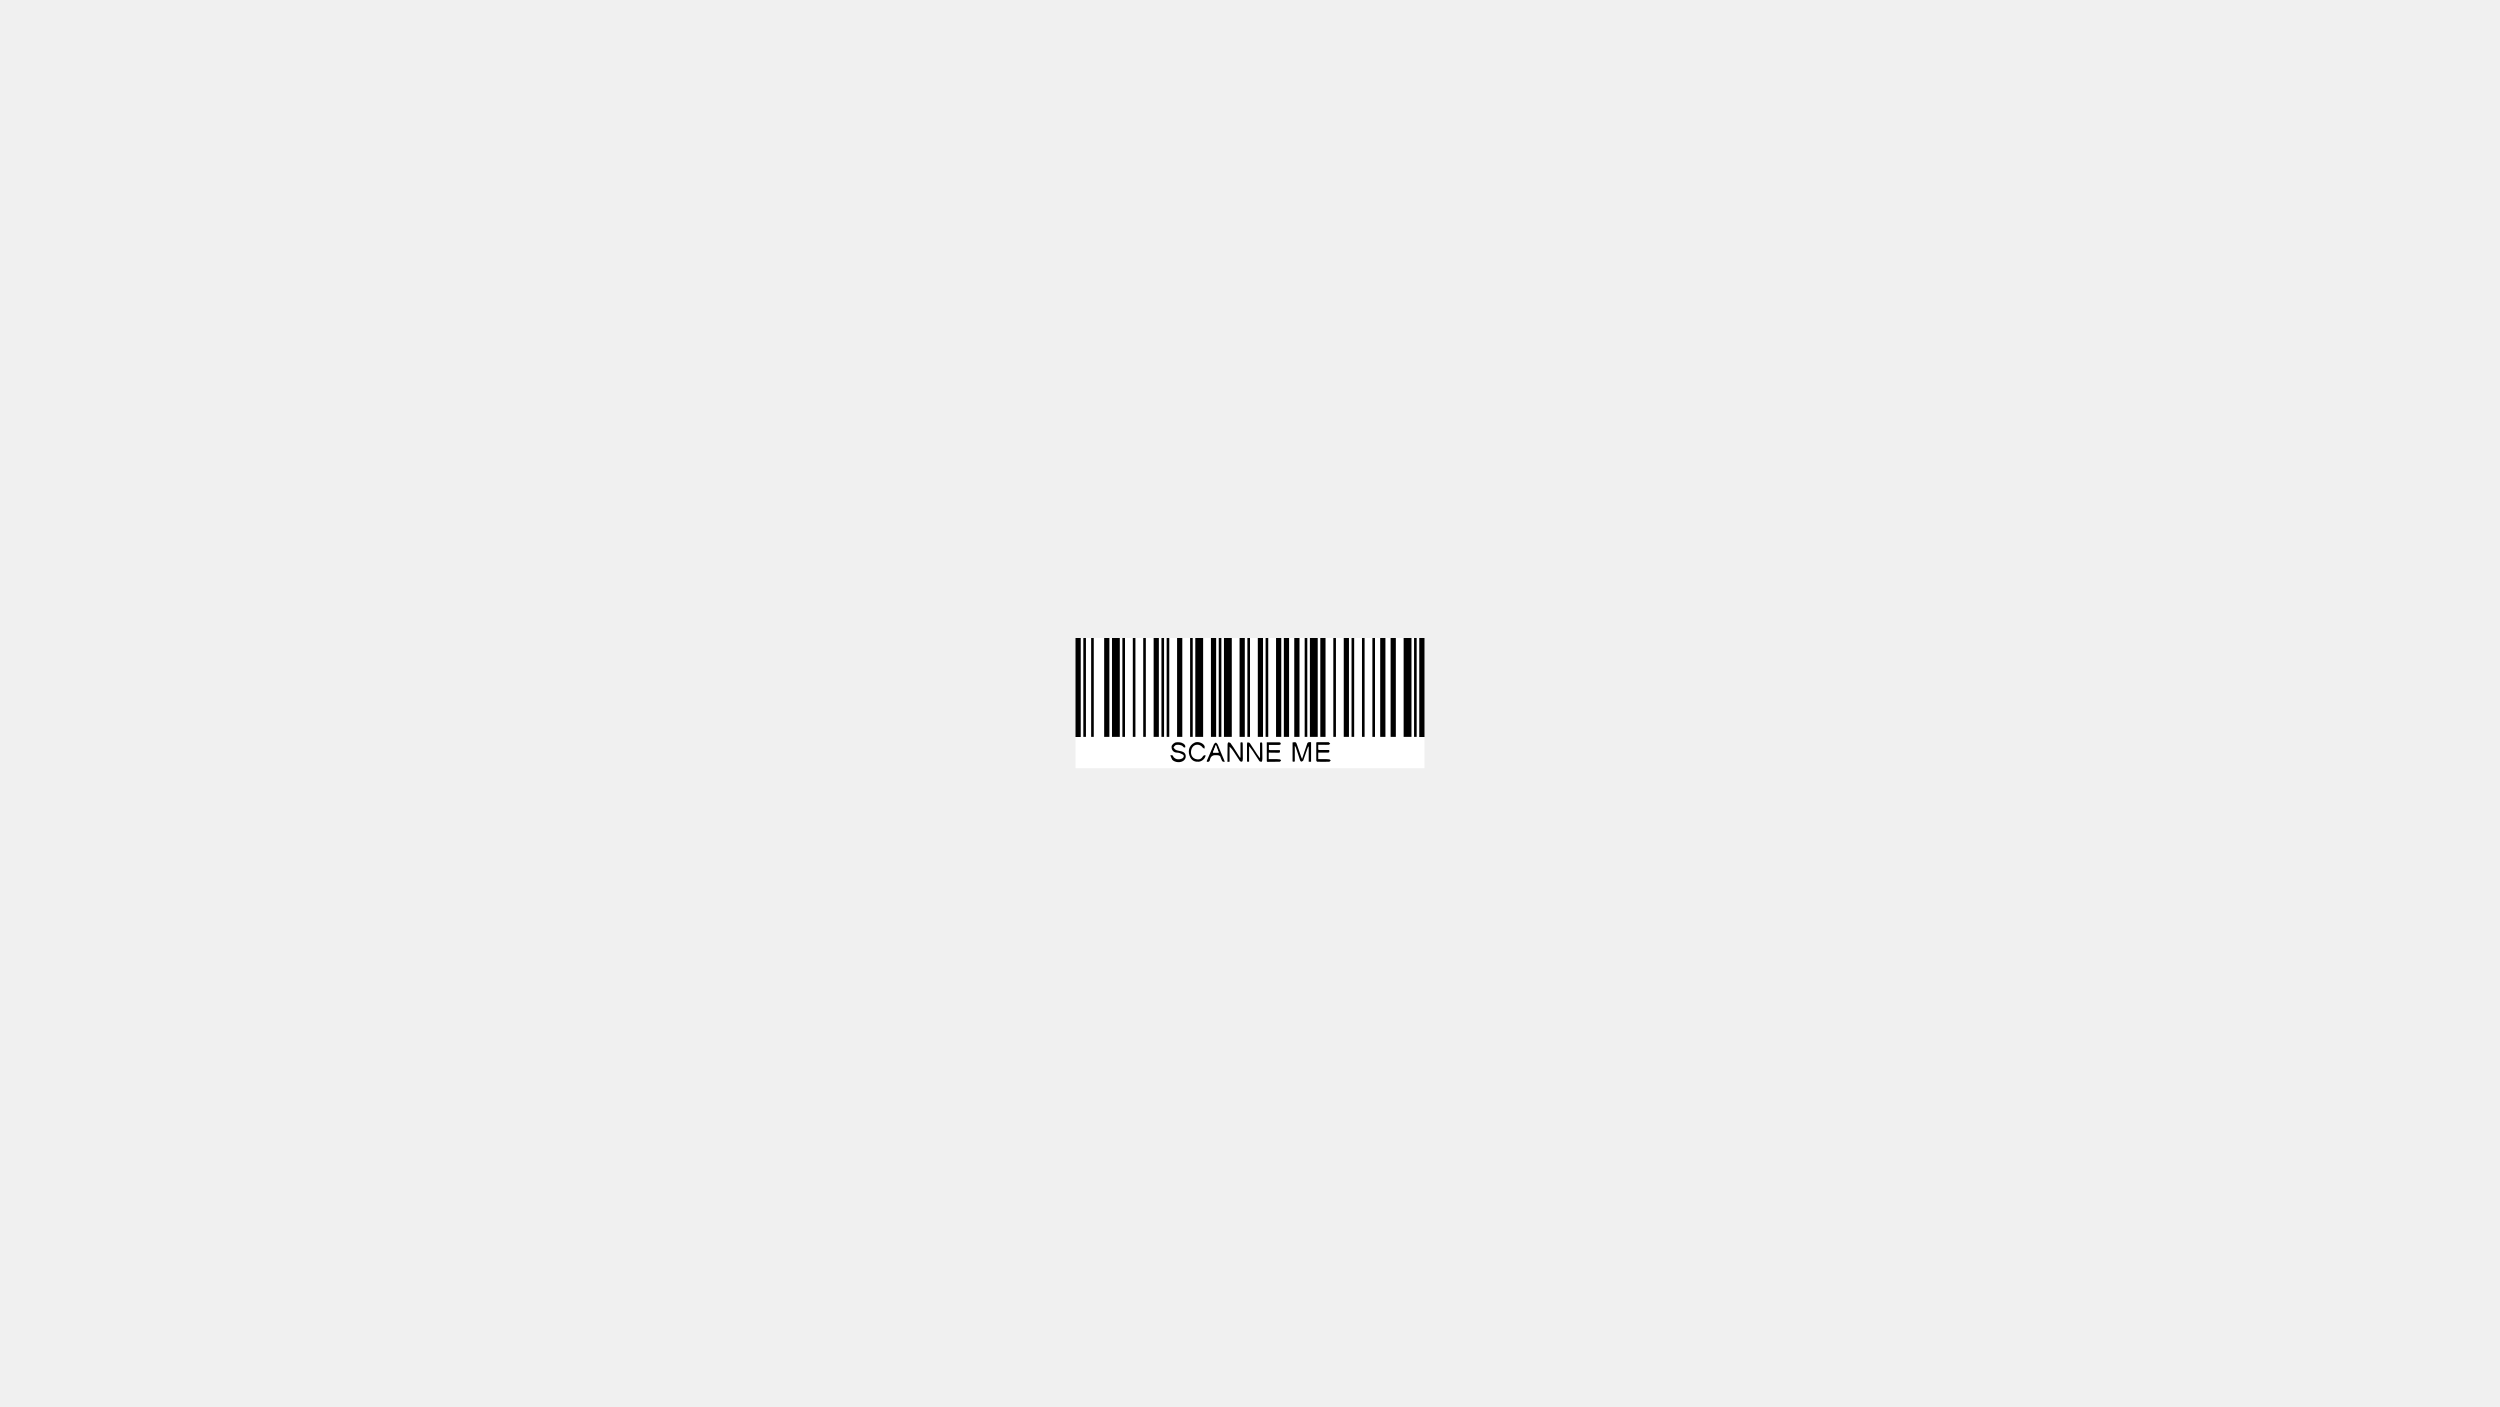
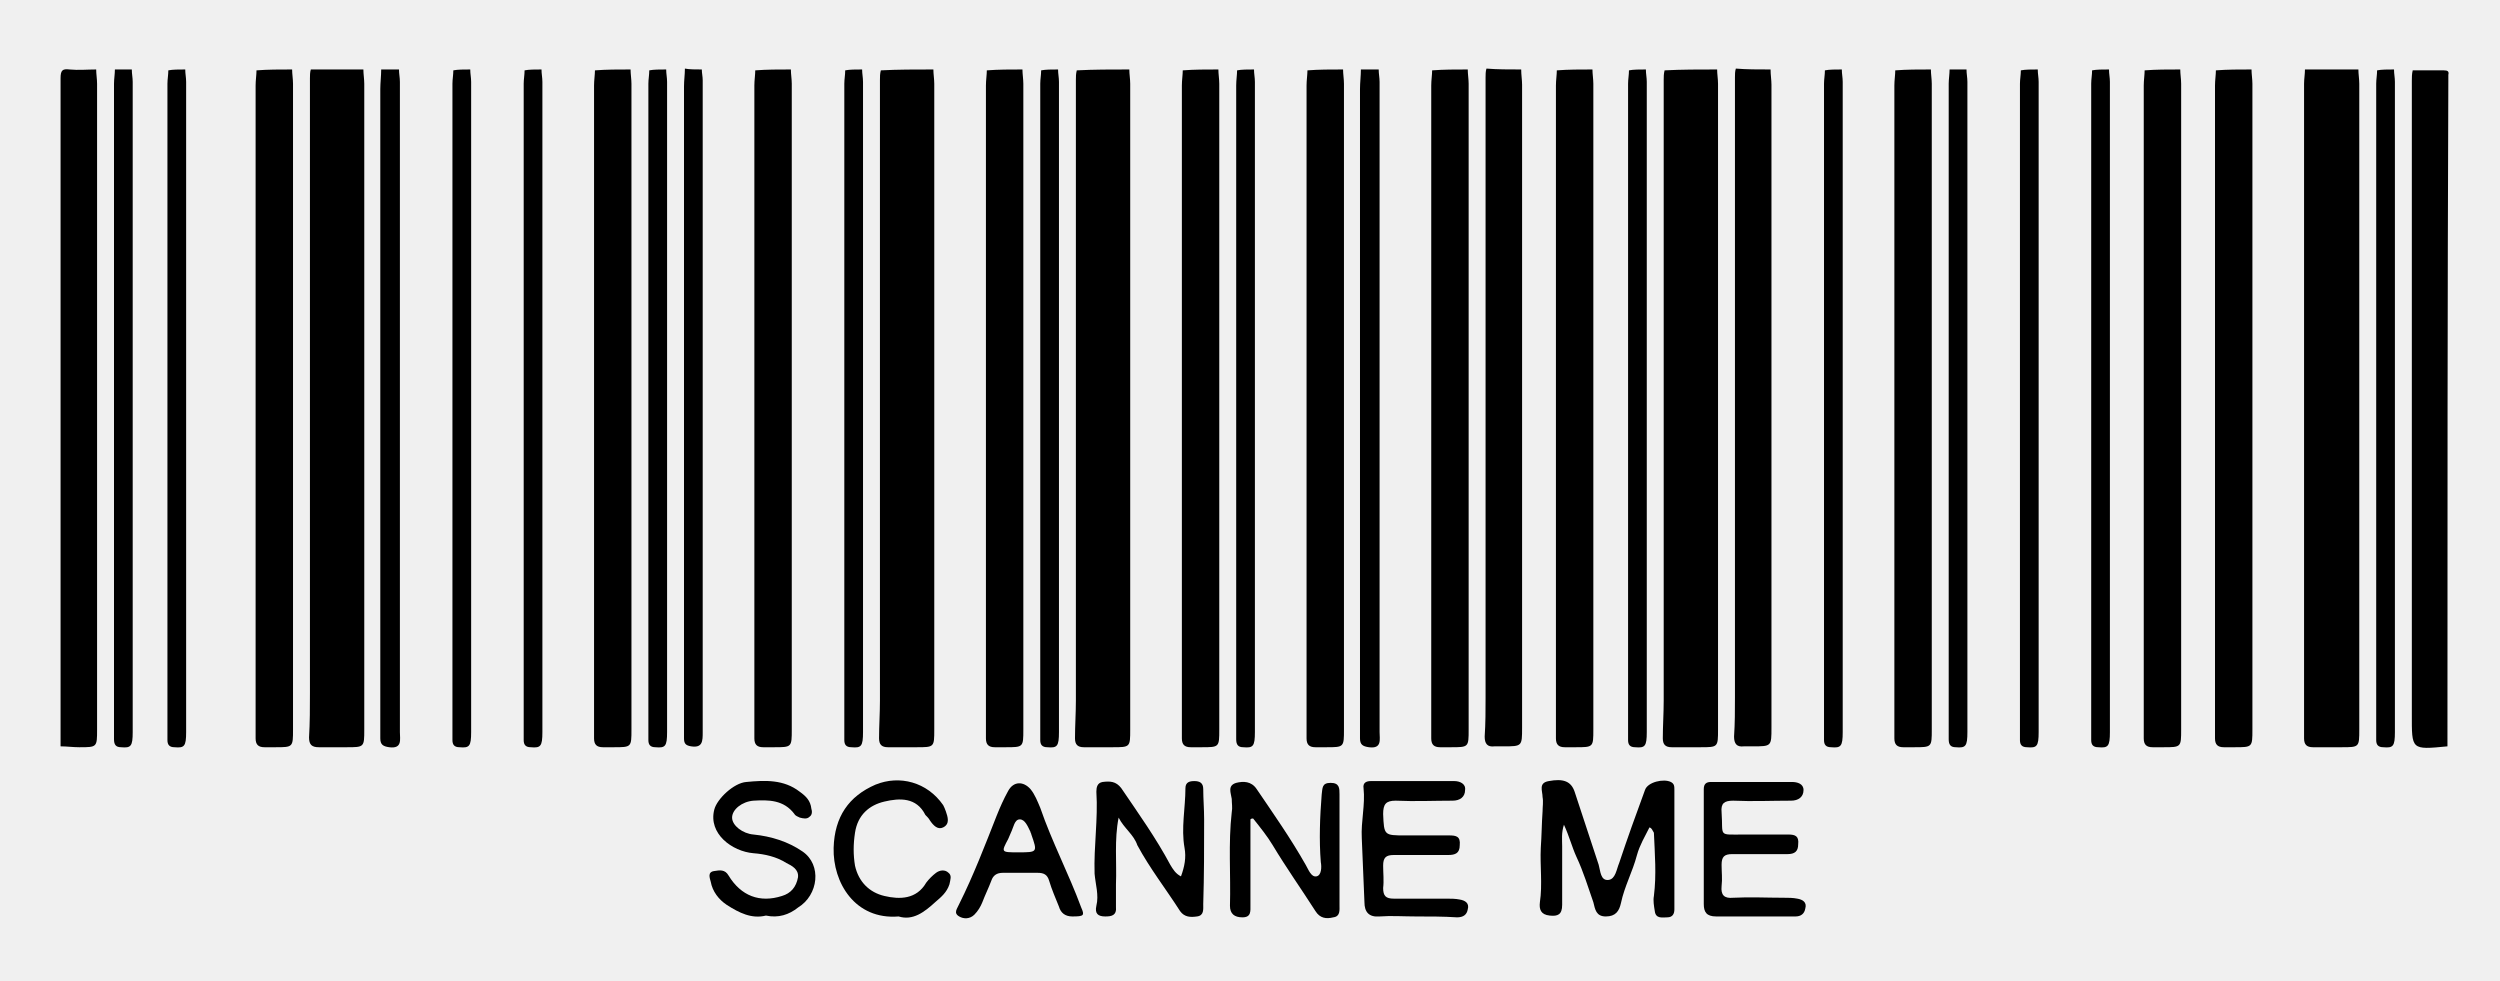
- <svg xmlns="http://www.w3.org/2000/svg" version="1.1" id="Calque_1" x="0px" y="0px" viewBox="0 0 1920 1080" style="enable-background:new 0 0 1920 1080;" xml:space="preserve">
-   <style type="text/css">
- 	.st0{fill:#FFFFFF;}
- </style>
+ <svg xmlns="http://www.w3.org/2000/svg" version="1.1" id="Calque_1" x="0px" y="0px" viewBox="0 0 280.7 110.1" style="enable-background:new 0 0 280.7 110.1;" xml:space="preserve">
  <g>
-     <g>
-       <path class="st0" d="M1094,566c0,8,0,16,0,24c-89.3,0-178.7,0-268,0c0-8,0-16,0-24c1.3,0,2.6,0,4,0c0-25.5,0-50.7,0-76    c0.7,0,1.3,0,2,0c0,25.3,0,50.6,0,75.9c0.7,0,1.3,0,2,0c0-25.4,0-50.6,0-75.9c1.3,0,2.7,0,4,0c0,25.3,0,50.6,0,75.9    c0.7,0,1.3,0,2,0c0-25.4,0-50.6,0-75.9c2.7,0,5.3,0,8,0c0,25.3,0,50.6,0,75.9c1.4,0,2.7,0,4,0c0-25.4,0-50.6,0-75.9    c0.7,0,1.3,0,2,0c0,25.3,0,50.6,0,75.9c2.1,0,4,0,6,0c0-25.4,0-50.6,0-75.9c0.7,0,1.3,0,2,0c0,25.3,0,50.6,0,75.9c0.7,0,1.3,0,2,0    c0-25.4,0-50.6,0-75.9c2,0,4,0,6,0c0,25.3,0,50.6,0,75.9c0.7,0,1.3,0,2,0c0-25.4,0-50.6,0-75.9c2,0,4,0,6,0c0,25.3,0,50.6,0,75.9    c0.7,0,1.3,0,2,0c0-25.4,0-50.6,0-75.9c2,0,4,0,6,0c0,25.3,0,50.6,0,75.9c1.4,0,2.7,0,4,0c0-25.4,0-50.6,0-75.9c0.7,0,1.3,0,2,0    c0,25.3,0,50.6,0,75.9c0.7,0,1.3,0,2,0c0-25.4,0-50.6,0-75.9c0.7,0,1.3,0,2,0c0,25.3,0,50.6,0,75.9c0.8,0,1.3,0,2,0    c0-25.4,0-50.6,0-75.9c2,0,4,0,6,0c0,25.3,0,50.6,0,75.9c1.4,0,2.7,0,4,0c0-25.4,0-50.6,0-75.9c2,0,4,0,6,0c0,25.3,0,50.6,0,75.9    c0.7,0,1.3,0,2,0c0-25.4,0-50.6,0-75.9c0.7,0,1.3,0,2,0c0,25.3,0,50.6,0,75.9c2.1,0,4,0,6,0c0-25.4,0-50.6,0-75.9c2,0,4,0,6,0    c0,25.3,0,50.6,0,75.9c1.4,0,2.7,0,4,0c0-25.4,0-50.6,0-75.9c0.7,0,1.3,0,2,0c0,25.3,0,50.6,0,75.9c0.7,0,1.3,0,2,0    c0-25.4,0-50.6,0-75.9c0.7,0,1.3,0,2,0c0,25.3,0,50.6,0,75.9c2.1,0,4,0,6,0c0-25.4,0-50.6,0-75.9c2,0,4,0,6,0    c0,25.3,0,50.6,0,75.9c1.4,0,2.7,0,4,0c0-25.4,0-50.6,0-75.9c0.7,0,1.3,0,2,0c0,25.3,0,50.6,0,75.9c0.7,0,1.3,0,2,0    c0-25.4,0-50.6,0-75.9c2,0,4,0,6,0c0,25.3,0,50.6,0,75.9c1.4,0,2.7,0,4,0c0-25.4,0-50.6,0-75.9c0.7,0,1.3,0,2,0    c0,25.3,0,50.6,0,75.9c0.7,0,1.3,0,2,0c0-25.4,0-50.6,0-75.9c2,0,4,0,6,0c0,25.3,0,50.6,0,75.9c1.4,0,2.7,0,4,0    c0-25.4,0-50.6,0-75.9c0.7,0,1.3,0,2,0c0,25.3,0,50.6,0,75.9c1.4,0,2.7,0,4,0c0-25.4,0-50.6,0-75.9c1.3,0,2.7,0,4,0    c0,25.3,0,50.6,0,75.9c1.4,0,2.7,0,4,0c0-25.4,0-50.6,0-75.9c1.3,0,2.7,0,4,0c0,25.3,0,50.6,0,75.9c0.7,0,1.3,0,2,0    c0-25.4,0-50.6,0-75.9c0.7,0,1.3,0,2,0c0,25.3,0,50.6,0,75.9c2.1,0,4,0,6,0c0-25.4,0-50.6,0-75.9c0.7,0,1.3,0,2,0    c0,25.3,0,50.6,0,75.9c1.4,0,2.7,0,4,0c0-25.4,0-50.6,0-75.9c2,0,4,0,6,0c0,25.3,0,50.6,0,75.9c0.7,0,1.3,0,2,0    c0-25.4,0-50.6,0-75.9c2,0,4,0,6,0c0,25.3,0,50.6,0,75.9c1.4,0,2.7,0,4,0c0-25.4,0-50.6,0-75.9c0.7,0,1.3,0,2,0    c0,25.3,0,50.6,0,75.9c0.7,0,1.3,0,2,0c0-25.4,0-50.6,0-75.9c2,0,4,0,6,0c0,25.3,0,50.6,0,75.9c0.7,0,1.3,0,2,0    c0-25.4,0-50.6,0-75.9c2,0,4,0,6,0c0,25.3,0,50.6,0,75.9c0.7,0,1.3,0,2,0c0-25.4,0-50.6,0-75.9c1.3,0,2.7,0,4,0    c0,25.3,0,50.6,0,75.9c1.4,0,2.7,0,4,0c0-25.4,0-50.6,0-75.9c1.3,0,2.7,0,4,0c0,25.3,0,50.6,0,75.9c1.4,0,2.7,0,4,0    c0-25.4,0-50.6,0-75.9c2,0,4,0,6,0c0,25.3,0,50.6,0,75.9c2.1,0,4,0,6,0c0-25.4,0-50.6,0-75.9c0.7,0,1.3,0,2,0    c0,25.3,0,50.6,0,75.9c0.7,0,1.3,0,2,0c0-25.4,0-50.6,0-75.9c0.7,0,1.3,0,2,0c0,25.3,0,50.6,0,76C1091.4,566,1092.7,566,1094,566z     M1006.9,585c0-5,0-10,0-15c-0.6,0-1.2-0.1-1.7,0c-0.4,0.1-1,0.4-1.1,0.7c-0.9,2.4-1.7,4.9-2.5,7.3c-0.5,1.5-1,3.1-1.6,4.9    c-0.3-0.8-0.5-1.2-0.7-1.6c-1.1-3.1-2.1-6.2-3.2-9.3c-0.7-2.1-1-2.3-3.4-1.8c0,1.4,0,2.9,0,4.3c0,3,0.1,6,0,9c0,1.7,0,1.8,1.7,1.3    c0-4,0-8,0-12c0.5,0.5,0.7,1,0.9,1.5c1.1,3.2,2.1,6.5,3.2,9.7c0.1,0.4,0.6,0.9,0.9,0.9c0.5,0,0.9-0.4,1.4-0.7    c0.1-0.1,0.1-0.3,0.2-0.5c1.1-3.1,2.2-6.3,3.3-9.4c0.1-0.4,0.3-0.7,0.5-1c0.1,0,0.2,0,0.3,0.1c0,3.8,0,7.7,0,11.6    C1005.7,585,1006.3,585,1006.9,585z M974.4,578c2.4,0,4.7,0,7,0c1.7,0,1.8-0.1,1.5-2c-0.4,0-0.9,0-1.3,0c-2.1,0-4.2,0-6.2,0    c-0.3,0-0.9-0.2-0.9-0.4c-0.1-1.2,0-2.4,0-3.6c2.6,0,5.1,0,7.5,0c0.8,0,1.6-0.1,1.6-1s-0.9-1-1.6-1c-1.4,0-2.8,0-4.2,0    c-1.6,0-3.2,0-4.9,0c0,0.8,0,1.4,0,2c0,4,0,8,0,12c0,0.5,0,1,0.7,1c3.1,0,6.2,0,9.2-0.1c0.4,0,0.8-0.6,1.1-0.9    c-0.3-0.3-0.6-0.8-1-0.9c-1.5-0.1-3.1-0.2-4.6-0.2c-1.3,0-2.6,0-3.9,0C974.4,581.3,974.4,579.7,974.4,578z M1012.4,578    c2.3,0,4.7,0,7,0c1.7,0,1.8-0.1,1.5-2c-0.4,0-0.9,0-1.3,0c-2.1,0-4.2,0-6.2,0c-0.3,0-0.9-0.2-0.9-0.4c-0.1-1.2,0-2.4,0-3.6    c1.3,0,2.4,0,3.6,0c1.5,0,2.9,0.1,4.4,0c0.4,0,0.8-0.6,1.2-0.9c-0.4-0.3-0.7-0.7-1.1-1c-0.2-0.1-0.5-0.1-0.7-0.1    c-2.7,0-5.4,0-8.1,0c-0.3,0-0.5,0.1-0.8,0.2c0,0.6,0,1.2,0,1.7c0,4,0,8.1,0,12.1c0,0.3,0.4,1,0.7,1c3.1,0.1,6.2,0.1,9.2,0    c0.4,0,0.8-0.6,1.2-0.9c-0.4-0.3-0.7-0.9-1.1-0.9c-1.5-0.1-3-0.1-4.5-0.2c-1.3,0-2.6,0-4,0C1012.4,581.3,1012.4,579.7,1012.4,578z     M959.3,573.2c0.3,0.2,0.6,0.4,0.8,0.6c0.7,0.9,1.3,1.8,2,2.7c1.7,2.6,3.4,5.2,5.1,7.8c0.3,0.4,1.1,0.5,1.7,0.6    c0.1,0,0.4-0.8,0.5-1.2c0.1-0.5,0.1-1,0.1-1.5c0-3.6-0.1-7.2-0.1-10.8c0-1.4-0.1-1.5-1.7-1.2c0,3.8,0,7.7,0,11.6    c-0.1,0-0.2,0.1-0.3,0.1c-0.6-0.9-1.3-1.8-1.9-2.7c-1.8-2.9-3.6-5.8-5.6-8.6c-0.3-0.4-1.2-0.5-1.8-0.7c-0.1,0.4-0.4,0.9-0.4,1.3    c0,4.1,0,8.2,0,12.2c0,1.6,0,1.6,1.6,1.3C959.3,581,959.3,577.1,959.3,573.2z M952.7,581.8c-0.1,0.1-0.3,0.1-0.4,0.2    c-1-1.6-2-3.3-3.1-4.9c-1.4-2.1-2.7-4.3-4.2-6.3c-0.3-0.4-1.1-0.5-1.7-0.6c-0.1,0-0.5,0.8-0.5,1.3c-0.1,3-0.1,5.9-0.1,8.9    c0,1.6,0,3.1,0,4.8c0.7,0,1.2-0.1,1.6-0.1c0-4,0-7.8,0-11.6c1.1,0.9,1.9,2,2.7,3.1c1.7,2.6,3.4,5.3,5.2,7.9c0.3,0.4,1,0.5,1.6,0.6    c0.2,0,0.5-0.7,0.6-1.1c0.1-0.5,0.1-1,0.1-1.5c0-3.7-0.1-7.3-0.1-11c0-1.4-0.2-1.5-1.7-1.1C952.7,574.1,952.7,577.9,952.7,581.8z     M898.8,580.1c0.6,1.2,0.8,2.3,1.5,3.1c2,2.1,6.4,2.7,8.9,0.5c1.1-1,1.6-2.2,1.4-3.7c-0.2-1.6-1.2-2.5-2.5-3    c-1.5-0.5-3.2-0.6-4.7-1.2c-0.8-0.3-1.6-1.1-2.1-1.9c-0.1-0.2,0.6-1.2,1.2-1.7c1.3-1,4.7-0.5,5.8,0.6c0.5,0.5,1,1.3,2,0.8    c0.2-1.3-0.5-2.1-1.5-2.8c-1.6-1.2-3.4-1.1-5.3-1c-1.6,0.1-3.6,1.9-3.7,3.2c-0.2,2.6,1.4,4.7,4.1,4.7c1.6,0,2.9,0.6,4.2,1.3    c1.2,0.6,1.4,1.6,0.6,2.6c-1,1.3-4.4,1.8-6,0.7c-0.6-0.4-1.4-0.9-1.6-1.5C900.8,580,900.1,579.9,898.8,580.1z M940.7,584.9    c0-0.2,0-0.3-0.1-0.5c-1.3-3-2.5-6-3.8-9.1c-0.5-1.3-1-2.6-1.6-3.9c-0.3-0.6-0.9-1.3-1.4-1.3c-0.4,0-1,0.8-1.4,1.2    c-0.1,0.1-0.1,0.2-0.1,0.3c-1.8,4.1-3.5,8.2-5.3,12.3c-0.3,0.6-0.1,0.9,0.6,0.9c1.1,0,1.6-0.8,1.7-1.5c0.6-3.2,2.6-3.8,5.6-3.6    c1.5,0.1,2.4,0.3,2.7,1.9c0.1,0.6,0.6,1.1,0.7,1.7C938.6,584.9,939.4,585.3,940.7,584.9z M925.9,580.1c-1.1-0.4-1.7,0.2-2.2,1    c-1.4,2.3-3.7,2.4-5.8,1.6c-3.7-1.4-3.6-6.2-2.2-8.6c1.8-3,5.8-3,7.9-0.3c0.1,0.1,0.1,0.3,0.3,0.4c0.4,0.3,0.8,0.5,1.2,0.7    c0.1-0.5,0.2-1,0.2-1.5c0-0.3-0.2-0.7-0.4-1c-1.3-2-5.1-3.2-7.2-2.2c-5,2.3-5.6,7.4-3.4,11.5c1.3,2.5,3.6,3.3,6.4,3.2    C923,584.9,925.6,582.7,925.9,580.1z" />
-       <path d="M1084,490c0,25.3,0,50.5,0,75.9c-2,0-3.9,0-6,0c0-25.3,0-50.6,0-75.9C1080,490,1082,490,1084,490z" />
-       <path d="M924,490c0,25.3,0,50.5,0,75.9c-2,0-3.9,0-6,0c0-25.3,0-50.6,0-75.9C920,490,922,490,924,490z" />
-       <path d="M1012,490c0,25.3,0,50.5,0,75.9c-2,0-3.9,0-6,0c0-25.3,0-50.6,0-75.9C1008,490,1010,490,1012,490z" />
-       <path d="M946,490c0,25.3,0,50.5,0,75.9c-2,0-3.9,0-6,0c0-25.3,0-50.6,0-75.9C942,490,944,490,946,490z" />
-       <path d="M860,490c0,25.3,0,50.5,0,75.9c-2,0-3.9,0-6,0c0-25.3,0-50.6,0-75.9C856,490,858,490,860,490z" />
-       <path d="M998,490c0,25.3,0,50.5,0,75.9c-1.3,0-2.6,0-4,0c0-25.3,0-50.6,0-75.9C995.3,490,996.7,490,998,490z" />
-       <path d="M984,490c0,25.3,0,50.5,0,75.9c-1.3,0-2.6,0-4,0c0-25.3,0-50.6,0-75.9C981.3,490,982.7,490,984,490z" />
-       <path d="M890,490c0,25.3,0,50.5,0,75.9c-1.3,0-2.6,0-4,0c0-25.3,0-50.6,0-75.9C887.3,490,888.7,490,890,490z" />
-       <path d="M830,490c0,25.3,0,50.5,0,76c-1.4,0-2.7,0-4,0c0-25.3,0-50.7,0-76C827.3,490,828.7,490,830,490z" />
-       <path d="M908,490c0,25.3,0,50.5,0,75.9c-1.3,0-2.6,0-4,0c0-25.3,0-50.6,0-75.9C905.3,490,906.7,490,908,490z" />
-       <path d="M1072,490c0,25.3,0,50.5,0,75.9c-1.3,0-2.6,0-4,0c0-25.3,0-50.6,0-75.9C1069.3,490,1070.7,490,1072,490z" />
-       <path d="M1064,490c0,25.3,0,50.5,0,75.9c-1.3,0-2.6,0-4,0c0-25.3,0-50.6,0-75.9C1061.3,490,1062.7,490,1064,490z" />
-       <path d="M934,490c0,25.3,0,50.5,0,75.9c-1.3,0-2.6,0-4,0c0-25.3,0-50.6,0-75.9C931.3,490,932.7,490,934,490z" />
-       <path d="M1036,490c0,25.3,0,50.5,0,75.9c-1.3,0-2.6,0-4,0c0-25.3,0-50.6,0-75.9C1033.3,490,1034.7,490,1036,490z" />
-       <path d="M956,490c0,25.3,0,50.5,0,75.9c-1.3,0-2.6,0-4,0c0-25.3,0-50.6,0-75.9C953.3,490,954.7,490,956,490z" />
-       <path d="M852,490c0,25.3,0,50.5,0,75.9c-1.3,0-2.6,0-4,0c0-25.3,0-50.6,0-75.9C849.3,490,850.7,490,852,490z" />
-       <path d="M970,490c0,25.3,0,50.5,0,75.9c-1.3,0-2.6,0-4,0c0-25.3,0-50.6,0-75.9C967.3,490,968.7,490,970,490z" />
-       <path d="M1094,566c-1.3,0-2.6,0-4,0c0-25.4,0-50.7,0-76c1.3,0,2.7,0,4,0C1094,515.3,1094,540.7,1094,566z" />
-       <path d="M1018,490c0,25.3,0,50.5,0,75.9c-1.3,0-2.6,0-4,0c0-25.3,0-50.6,0-75.9C1015.3,490,1016.7,490,1018,490z" />
-       <path d="M990,490c0,25.3,0,50.5,0,75.9c-1.3,0-2.6,0-4,0c0-25.3,0-50.6,0-75.9C987.3,490,988.7,490,990,490z" />
-       <path d="M880,490c0,25.3,0,50.5,0,75.9c-0.7,0-1.3,0-2,0c0-25.3,0-50.6,0-75.9C878.7,490,879.3,490,880,490z" />
-       <path d="M1048,490c0,25.3,0,50.5,0,75.9c-0.7,0-1.3,0-2,0c0-25.3,0-50.6,0-75.9C1046.7,490,1047.3,490,1048,490z" />
-       <path d="M1004,490c0,25.3,0,50.5,0,75.9c-0.7,0-1.3,0-2,0c0-25.3,0-50.6,0-75.9C1002.7,490,1003.3,490,1004,490z" />
-       <path d="M840,490c0,25.3,0,50.5,0,75.9c-0.7,0-1.3,0-2,0c0-25.3,0-50.6,0-75.9C838.7,490,839.3,490,840,490z" />
-       <path d="M916,490c0,25.3,0,50.5,0,75.9c-0.7,0-1.3,0-2,0c0-25.3,0-50.6,0-75.9C914.7,490,915.3,490,916,490z" />
-       <path d="M1026,490c0,25.3,0,50.5,0,75.9c-0.7,0-1.3,0-2,0c0-25.3,0-50.6,0-75.9C1024.7,490,1025.3,490,1026,490z" />
-       <path d="M872,490c0,25.3,0,50.5,0,75.9c-0.7,0-1.3,0-2,0c0-25.3,0-50.6,0-75.9C870.7,490,871.3,490,872,490z" />
-       <path d="M1056,490c0,25.3,0,50.5,0,75.9c-0.7,0-1.3,0-2,0c0-25.3,0-50.6,0-75.9C1054.7,490,1055.3,490,1056,490z" />
-       <path d="M898,490c0,25.3,0,50.5,0,75.9c-0.7,0-1.2,0-2,0c0-25.3,0-50.6,0-75.9C896.7,490,897.3,490,898,490z" />
-       <path d="M974,490c0,25.3,0,50.6,0,75.9c-0.7,0-1.3,0-2,0c0-25.3,0-50.6,0-75.9C972.7,490,973.3,490,974,490z" />
-       <path d="M1040,490c0,25.3,0,50.5,0,75.9c-0.7,0-1.3,0-2,0c0-25.3,0-50.6,0-75.9C1038.7,490,1039.3,490,1040,490z" />
-       <path d="M938,490c0,25.3,0,50.6,0,75.9c-0.7,0-1.3,0-2,0c0-25.3,0-50.6,0-75.9C936.7,490,937.3,490,938,490z" />
-       <path d="M864,490c0,25.3,0,50.6,0,75.9c-0.7,0-1.3,0-2,0c0-25.3,0-50.6,0-75.9C862.7,490,863.3,490,864,490z" />
-       <path d="M834,490c0,25.3,0,50.5,0,75.9c-0.7,0-1.3,0-2,0c0-25.3,0-50.6,0-75.9C832.7,490,833.3,490,834,490z" />
-       <path d="M1088,490c0,25.3,0,50.6,0,75.9c-0.7,0-1.3,0-2,0c0-25.3,0-50.6,0-75.9C1086.7,490,1087.3,490,1088,490z" />
-       <path d="M960,490c0,25.3,0,50.5,0,75.9c-0.7,0-1.3,0-2,0c0-25.3,0-50.6,0-75.9C958.7,490,959.3,490,960,490z" />
-       <path d="M894,490c0,25.3,0,50.6,0,75.9c-0.7,0-1.3,0-2,0c0-25.3,0-50.6,0-75.9C892.7,490,893.3,490,894,490z" />
-       <path d="M1006.9,585c-0.6,0-1.2,0-1.8,0c0-3.9,0-7.7,0-11.6c-0.1,0-0.2,0-0.3-0.1c-0.2,0.3-0.3,0.7-0.5,1    c-1.1,3.1-2.2,6.3-3.3,9.4c-0.1,0.2-0.1,0.4-0.2,0.5c-0.4,0.3-0.9,0.7-1.4,0.7c-0.3,0-0.8-0.5-0.9-0.9c-1.1-3.2-2.1-6.5-3.2-9.7    c-0.2-0.5-0.5-1.1-0.9-1.5c0,4,0,8,0,12c-1.7,0.4-1.8,0.4-1.7-1.3c0-3,0-6,0-9c0-1.4,0-2.9,0-4.3c2.5-0.4,2.7-0.3,3.4,1.8    c1,3.1,2.1,6.2,3.2,9.3c0.2,0.5,0.4,0.9,0.7,1.6c0.6-1.9,1.1-3.4,1.6-4.9c0.8-2.4,1.6-4.9,2.5-7.3c0.1-0.3,0.7-0.6,1.1-0.7    c0.5-0.1,1.1,0,1.7,0C1006.9,575,1006.9,579.9,1006.9,585z" />
-       <path d="M974.4,578c0,1.7,0,3.3,0,5c1.3,0,2.6,0,3.9,0c1.5,0,3.1,0,4.6,0.2c0.4,0,0.7,0.6,1,0.9c-0.4,0.3-0.8,0.9-1.1,0.9    c-3.1,0.1-6.2,0-9.2,0.1c-0.8,0-0.7-0.5-0.7-1c0-4,0-8,0-12c0-0.6,0-1.2,0-2c1.7,0,3.3,0,4.9,0c1.4,0,2.8,0,4.2,0    c0.7,0,1.6,0.1,1.6,1s-0.8,1-1.6,1c-2.5,0-4.9,0-7.5,0c0,1.2,0,2.4,0,3.6c0,0.2,0.6,0.4,0.9,0.4c2.1,0,4.2,0,6.2,0    c0.5,0,0.9,0,1.3,0c0.3,1.9,0.2,2-1.5,2C979,578,976.7,578,974.4,578z" />
-       <path d="M1012.4,578c0,1.7,0,3.3,0,5c1.3,0,2.6,0,4,0c1.5,0,3,0,4.5,0.2c0.4,0,0.7,0.6,1.1,0.9c-0.4,0.3-0.8,0.9-1.2,0.9    c-3.1,0.1-6.2,0.1-9.2,0c-0.2,0-0.7-0.6-0.7-1c0-4,0-8.1,0-12.1c0-0.5,0-1.1,0-1.7c0.3-0.1,0.5-0.2,0.8-0.2c2.7,0,5.4,0,8.1,0    c0.2,0,0.6-0.1,0.7,0.1c0.4,0.3,0.7,0.7,1.1,1c-0.4,0.3-0.8,0.9-1.2,0.9c-1.4,0.1-2.9,0-4.4,0c-1.2,0-2.3,0-3.6,0    c0,1.3,0,2.4,0,3.6c0,0.2,0.6,0.4,0.9,0.4c2.1,0,4.2,0,6.2,0c0.4,0,0.9,0,1.3,0c0.3,1.9,0.2,2-1.5,2    C1017,578,1014.7,578,1012.4,578z" />
-       <path d="M959.3,573.2c0,4,0,7.8,0,11.7c-1.5,0.4-1.6,0.3-1.6-1.3c0-4.1,0-8.2,0-12.2c0-0.4,0.2-0.9,0.4-1.3    c0.6,0.2,1.5,0.2,1.8,0.7c1.9,2.8,3.7,5.7,5.6,8.6c0.6,0.9,1.2,1.8,1.9,2.7c0.1,0,0.2-0.1,0.3-0.1c0-3.9,0-7.8,0-11.6    c1.6-0.4,1.7-0.3,1.7,1.2c0,3.6,0,7.2,0.1,10.8c0,0.5,0,1-0.1,1.5c-0.1,0.4-0.4,1.2-0.5,1.2c-0.6-0.1-1.4-0.2-1.7-0.6    c-1.8-2.6-3.4-5.2-5.1-7.8c-0.6-0.9-1.3-1.8-2-2.7C959.9,573.5,959.6,573.4,959.3,573.2z" />
-       <path d="M952.7,581.8c0-3.9,0-7.7,0-11.5c1.5-0.5,1.7-0.3,1.7,1.1c0,3.7,0,7.3,0.1,11c0,0.5,0,1-0.1,1.5c-0.1,0.4-0.4,1.1-0.6,1.1    c-0.5,0-1.3-0.2-1.6-0.6c-1.8-2.6-3.5-5.3-5.2-7.9c-0.8-1.1-1.6-2.2-2.7-3.1c0,3.8,0,7.7,0,11.6c-0.4,0-0.9,0-1.6,0.1    c0-1.7,0-3.2,0-4.8c0-3,0-5.9,0.1-8.9c0-0.4,0.4-1.3,0.5-1.3c0.6,0.1,1.4,0.2,1.7,0.6c1.5,2,2.9,4.2,4.2,6.3    c1.1,1.6,2,3.3,3.1,4.9C952.4,581.9,952.6,581.9,952.7,581.8z" />
-       <path d="M898.8,580.1c1.3-0.2,1.9-0.2,2.3,1c0.2,0.6,1,1.1,1.6,1.5c1.6,1,5,0.6,6-0.7c0.8-1.1,0.6-2-0.6-2.6    c-1.3-0.7-2.6-1.3-4.2-1.3c-2.7,0-4.3-2.1-4.1-4.7c0.1-1.3,2.1-3.1,3.7-3.2c1.8-0.1,3.6-0.1,5.3,1c1,0.7,1.7,1.4,1.5,2.8    c-1,0.6-1.4-0.2-2-0.8c-1.1-1.1-4.5-1.6-5.8-0.6c-0.5,0.4-1.3,1.4-1.2,1.7c0.5,0.8,1.3,1.6,2.1,1.9c1.5,0.6,3.2,0.6,4.7,1.2    c1.3,0.5,2.3,1.4,2.5,3c0.2,1.5-0.3,2.7-1.4,3.7c-2.5,2.1-6.9,1.6-8.9-0.5C899.7,582.5,899.4,581.3,898.8,580.1z" />
-       <path d="M940.7,584.9c-1.3,0.4-2.1,0-2.5-1.3c-0.2-0.6-0.6-1.1-0.7-1.7c-0.3-1.6-1.3-1.8-2.7-1.9c-2.9-0.3-4.9,0.3-5.6,3.6    c-0.1,0.7-0.6,1.6-1.7,1.5c-0.7,0-0.9-0.3-0.6-0.9c1.8-4.1,3.5-8.2,5.3-12.3c0-0.1,0.1-0.3,0.1-0.3c0.5-0.5,1-1.3,1.4-1.2    c0.5,0,1.1,0.8,1.4,1.3c0.6,1.2,1.1,2.6,1.6,3.9c1.3,3,2.5,6,3.8,9.1C940.7,584.6,940.7,584.7,940.7,584.9z M936,578    c-0.8-2-1.5-3.8-2.2-5.9c-0.8,2.1-1.5,3.9-2.3,5.9C932.9,578,934.3,578,936,578z" />
-       <path d="M925.9,580.1c-0.3,2.6-2.9,4.7-5.3,4.9c-2.8,0.2-5-0.7-6.4-3.2c-2.2-4.1-1.5-9.3,3.4-11.5c2.2-1,5.9,0.1,7.2,2.2    c0.2,0.3,0.4,0.7,0.4,1c0,0.5-0.1,1-0.2,1.5c-0.4-0.2-0.8-0.5-1.2-0.7c-0.1-0.1-0.2-0.3-0.3-0.4c-2.1-2.7-6.1-2.7-7.9,0.3    c-1.5,2.4-1.5,7.1,2.2,8.6c2.2,0.8,4.4,0.7,5.8-1.6C924.2,580.3,924.8,579.8,925.9,580.1z" />
-       <path class="st0" d="M936,578c-1.7,0-3,0-4.5,0c0.8-1.9,1.5-3.8,2.3-5.9C934.5,574.1,935.2,576,936,578z" />
-     </g>
+     <path d="M104.8,7.8c0,0.5,0.1,1.1,0.1,1.6c0,24.2,0,48.3,0,72.5c0,2,0,2-2,2c-1.1,0-2.2,0-3.2,0c-0.7,0-1-0.3-1-1   c0-1.4,0.1-2.8,0.1-4.2c0-23.2,0-46.5,0-69.7c0-0.4,0-0.7,0.1-1.1C100.8,7.8,102.8,7.8,104.8,7.8z" />
+     <path d="M264.8,7.8c0,0.5,0.1,1.1,0.1,1.6c0,24.2,0,48.3,0,72.5c0,2,0,2-2,2c-1.1,0-2.2,0-3.2,0c-0.7,0-1-0.3-1-1c0-0.3,0-0.7,0-1   c0-24.2,0-48.3,0-72.5c0-0.5,0.1-1.1,0.1-1.6C260.8,7.8,262.8,7.8,264.8,7.8z" />
+     <path d="M192.8,7.8c0,0.5,0.1,1.1,0.1,1.6c0,24.2,0,48.3,0,72.5c0,2,0,2-2,2c-1.1,0-2.2,0-3.2,0c-0.7,0-1-0.3-1-1   c0-1.4,0.1-2.8,0.1-4.2c0-23.2,0-46.5,0-69.7c0-0.4,0-0.7,0.1-1.1C188.8,7.8,190.8,7.8,192.8,7.8z" />
+     <path d="M40.8,7.8c0,0.5,0.1,1.1,0.1,1.6c0,24.2,0,48.3,0,72.5c0,2,0,2-2,2c-1,0-2.1,0-3.1,0c-0.8,0-1.1-0.3-1.1-1.1   c0.1-1.7,0.1-3.3,0.1-5c0-23,0-46,0-69c0-0.3,0-0.7,0.1-1C36.8,7.8,38.8,7.8,40.8,7.8z" />
+     <path d="M126.8,7.8c0,0.5,0.1,1.1,0.1,1.6c0,24.2,0,48.3,0,72.5c0,2,0,2-2,2c-1.1,0-2.2,0-3.2,0c-0.7,0-1-0.3-1-1   c0-1.4,0.1-2.8,0.1-4.2c0-23.2,0-46.5,0-69.7c0-0.4,0-0.7,0.1-1.1C122.8,7.8,124.8,7.8,126.8,7.8z" />
+     <path d="M178.8,7.8c0,0.5,0.1,1.1,0.1,1.6c0,24.2,0,48.3,0,72.5c0,2,0,2-2,2c-0.4,0-0.8,0-1.2,0c-0.7,0-1-0.3-1-1   c0-0.4,0-0.7,0-1.1c0-24.1,0-48.2,0-72.2c0-0.6,0.1-1.2,0.1-1.7C176.1,7.8,177.4,7.8,178.8,7.8z" />
+     <path d="M164.8,7.8c0,0.5,0.1,1.1,0.1,1.6c0,24.2,0,48.3,0,72.5c0,2,0,2-2,2c-0.4,0-0.8,0-1.2,0c-0.7,0-1-0.3-1-1   c0-0.4,0-0.7,0-1.1c0-24.1,0-48.2,0-72.2c0-0.6,0.1-1.2,0.1-1.7C162.1,7.8,163.4,7.8,164.8,7.8z" />
+     <path d="M70.8,7.8c0,0.5,0.1,1.1,0.1,1.6c0,24.2,0,48.3,0,72.5c0,2,0,2-2,2c-0.4,0-0.8,0-1.2,0c-0.7,0-1-0.3-1-1c0-0.4,0-0.7,0-1.1   c0-24.1,0-48.2,0-72.2c0-0.6,0.1-1.2,0.1-1.7C68.1,7.8,69.4,7.8,70.8,7.8z" />
+     <path d="M10.8,7.8c0,0.5,0.1,1.1,0.1,1.6c0,24.2,0,48.3,0,72.5c0,2,0,2-2,2c-0.7,0-1.4-0.1-2.1-0.1c0-25,0-50,0-75   c0-0.9,0.2-1.1,1-1C8.8,7.9,9.8,7.8,10.8,7.8z" />
+     <path d="M274.8,83.8c-4.1,0.4-4,0.4-4-3.6c0-23.7,0-47.4,0-71.1c0-0.4,0-0.8,0.1-1.2c1.2,0,2.3,0,3.5,0c0.4,0,0.6,0.1,0.5,0.5   c0,0.2,0,0.4,0,0.6C274.8,33.9,274.8,58.9,274.8,83.8z" />
+     <path d="M88.8,7.8c0,0.5,0.1,1.1,0.1,1.6c0,24.2,0,48.3,0,72.5c0,2,0,2-2,2c-0.4,0-0.8,0-1.2,0c-0.7,0-1-0.3-1-1c0-0.4,0-0.7,0-1.1   c0-24.1,0-48.2,0-72.2c0-0.6,0.1-1.2,0.1-1.7C86.1,7.8,87.4,7.8,88.8,7.8z" />
+     <path d="M252.8,7.8c0,0.5,0.1,1.1,0.1,1.6c0,24.2,0,48.3,0,72.5c0,2,0,2-2,2c-0.4,0-0.8,0-1.2,0c-0.7,0-1-0.3-1-1   c0-0.4,0-0.7,0-1.1c0-24.1,0-48.2,0-72.2c0-0.6,0.1-1.2,0.1-1.7C250.1,7.8,251.4,7.8,252.8,7.8z" />
+     <path d="M244.8,7.8c0,0.5,0.1,1.1,0.1,1.6c0,24.2,0,48.3,0,72.5c0,2,0,2-2,2c-0.4,0-0.8,0-1.2,0c-0.7,0-1-0.3-1-1   c0-0.4,0-0.7,0-1.1c0-24.1,0-48.2,0-72.2c0-0.6,0.1-1.2,0.1-1.7C242.1,7.8,243.4,7.8,244.8,7.8z" />
+     <path d="M114.8,7.8c0,0.5,0.1,1.1,0.1,1.6c0,24.2,0,48.3,0,72.5c0,2,0,2-2,2c-0.4,0-0.8,0-1.2,0c-0.7,0-1-0.3-1-1   c0-0.4,0-0.7,0-1.1c0-24.1,0-48.2,0-72.2c0-0.6,0.1-1.2,0.1-1.7C112.1,7.8,113.4,7.8,114.8,7.8z" />
+     <path d="M216.8,7.8c0,0.5,0.1,1.1,0.1,1.6c0,24.2,0,48.3,0,72.5c0,2,0,2-2,2c-0.4,0-0.8,0-1.2,0c-0.7,0-1-0.3-1-1   c0-0.4,0-0.7,0-1.1c0-24.1,0-48.2,0-72.2c0-0.6,0.1-1.2,0.1-1.7C214.1,7.8,215.4,7.8,216.8,7.8z" />
+     <path d="M198.8,7.8c0,0.6,0.1,1.2,0.1,1.7c0,24.1,0,48.2,0,72.2c0,2.1,0,2.1-2.1,2.1c-0.3,0-0.7,0-1,0c-0.8,0.1-1.1-0.3-1.1-1.1   c0.1-1.5,0.1-2.9,0.1-4.4c0-23.2,0-46.4,0-69.6c0-0.3,0-0.7,0.1-1C196.1,7.8,197.4,7.8,198.8,7.8z" />
+     <path d="M136.8,7.8c0,0.5,0.1,1.1,0.1,1.6c0,24.2,0,48.3,0,72.5c0,2,0,2-2,2c-0.4,0-0.8,0-1.2,0c-0.7,0-1-0.3-1-1   c0-0.4,0-0.7,0-1.1c0-24.1,0-48.2,0-72.2c0-0.6,0.1-1.2,0.1-1.7C134.1,7.8,135.4,7.8,136.8,7.8z" />
+     <path d="M32.8,7.8c0,0.5,0.1,1.1,0.1,1.6c0,24.2,0,48.3,0,72.5c0,2,0,2-2,2c-0.4,0-0.8,0-1.2,0c-0.7,0-1-0.3-1-1c0-0.4,0-0.7,0-1.1   c0-24.1,0-48.2,0-72.2c0-0.6,0.1-1.2,0.1-1.7C30.1,7.8,31.4,7.8,32.8,7.8z" />
+     <path d="M150.8,7.8c0,0.5,0.1,1.1,0.1,1.6c0,24.2,0,48.3,0,72.5c0,2,0,2-2,2c-0.4,0-0.8,0-1.2,0c-0.7,0-1-0.3-1-1   c0-0.4,0-0.7,0-1.1c0-24.1,0-48.2,0-72.2c0-0.6,0.1-1.2,0.1-1.7C148.1,7.8,149.4,7.8,150.8,7.8z" />
+     <path d="M170.8,7.8c0,0.6,0.1,1.2,0.1,1.7c0,24.1,0,48.2,0,72.2c0,2.1,0,2.1-2.1,2.1c-0.3,0-0.7,0-1,0c-0.8,0.1-1.1-0.3-1.1-1.1   c0.1-1.5,0.1-2.9,0.1-4.4c0-23.2,0-46.4,0-69.6c0-0.3,0-0.7,0.1-1C168.1,7.8,169.4,7.8,170.8,7.8z" />
+     <path d="M60.8,7.8c0,0.5,0.1,0.9,0.1,1.4c0,24.3,0,48.7,0,73c0,1.6-0.2,1.8-1.3,1.7c-0.6,0-0.8-0.3-0.8-0.8c0-0.3,0-0.7,0-1   c0-24.2,0-48.5,0-72.7c0-0.5,0.1-1,0.1-1.5C59.4,7.8,60.1,7.8,60.8,7.8z" />
+     <path d="M74.8,7.8c0,0.5,0.1,0.9,0.1,1.4c0,24.3,0,48.7,0,73c0,1.6-0.2,1.8-1.3,1.7c-0.6,0-0.8-0.3-0.8-0.8c0-0.2,0-0.5,0-0.7   c0-24.3,0-48.7,0-73c0-0.5,0.1-1,0.1-1.5C73.4,7.8,74.1,7.8,74.8,7.8z" />
+     <path d="M140.8,7.8c0,0.5,0.1,0.9,0.1,1.4c0,24.3,0,48.7,0,73c0,1.6-0.2,1.8-1.3,1.7c-0.6,0-0.8-0.3-0.8-0.9c0-0.2,0-0.5,0-0.7   c0-24.2,0-48.5,0-72.7c0-0.6,0.1-1.2,0.1-1.7C139.4,7.8,140.1,7.8,140.8,7.8z" />
+     <path d="M184.8,7.8c0,0.5,0.1,0.9,0.1,1.4c0,24.3,0,48.7,0,73c0,1.6-0.2,1.8-1.3,1.7c-0.6,0-0.8-0.3-0.8-0.8c0-0.3,0-0.7,0-1   c0-24.2,0-48.5,0-72.7c0-0.5,0.1-1,0.1-1.5C183.4,7.8,184.1,7.8,184.8,7.8z" />
+     <path d="M20.8,7.8c0,0.5,0.1,0.9,0.1,1.4c0,24.3,0,48.7,0,73c0,1.6-0.2,1.8-1.3,1.7c-0.6,0-0.8-0.3-0.8-0.8c0-0.3,0-0.7,0-1   c0-24.2,0-48.5,0-72.7c0-0.5,0.1-1,0.1-1.5C19.4,7.8,20.1,7.8,20.8,7.8z" />
+     <path d="M44.8,7.8c0,0.5,0.1,0.9,0.1,1.4c0,24.3,0,48.7,0,73c0,0.8,0.3,1.9-1.2,1.7c-0.7-0.1-1-0.3-1-1c0-1.2,0-2.3,0-3.5   c0-23.1,0-46.2,0-69.4c0-0.7,0.1-1.5,0.1-2.2C43.4,7.8,44.1,7.8,44.8,7.8z" />
+     <path d="M206.8,7.8c0,0.5,0.1,0.9,0.1,1.4c0,24.3,0,48.7,0,73c0,1.6-0.2,1.8-1.3,1.7c-0.6,0-0.8-0.3-0.8-0.8c0-0.3,0-0.7,0-1   c0-24.2,0-48.5,0-72.7c0-0.5,0.1-1,0.1-1.5C205.4,7.8,206.1,7.8,206.8,7.8z" />
+     <path d="M118.8,7.8c0,0.5,0.1,0.9,0.1,1.4c0,24.3,0,48.7,0,73c0,1.6-0.2,1.8-1.3,1.7c-0.6,0-0.8-0.3-0.8-0.8c0-0.2,0-0.5,0-0.7   c0-24.3,0-48.7,0-73c0-0.5,0.1-1,0.1-1.5C117.4,7.8,118.1,7.8,118.8,7.8z" />
+     <path d="M220.8,7.8c0,0.5,0.1,0.9,0.1,1.4c0,24.3,0,48.7,0,73c0,1.6-0.2,1.8-1.3,1.7c-0.6,0-0.8-0.3-0.8-0.9c0-0.2,0-0.5,0-0.7   c0-24.3,0-48.6,0-72.9c0-0.5,0.1-1.1,0.1-1.6C219.4,7.8,220.1,7.8,220.8,7.8z" />
+     <path d="M228.8,7.8c0,0.5,0.1,0.9,0.1,1.4c0,24.3,0,48.7,0,73c0,1.6-0.2,1.8-1.3,1.7c-0.6,0-0.8-0.3-0.8-0.8c0-0.3,0-0.7,0-1   c0-24.2,0-48.5,0-72.7c0-0.5,0.1-1,0.1-1.5C227.4,7.8,228.1,7.8,228.8,7.8z" />
+     <path d="M236.8,7.8c0,0.5,0.1,0.9,0.1,1.4c0,24.3,0,48.7,0,73c0,1.6-0.2,1.8-1.3,1.7c-0.6,0-0.8-0.3-0.8-0.8c0-0.3,0-0.7,0-1   c0-24.2,0-48.5,0-72.7c0-0.5,0.1-1,0.1-1.5C235.4,7.8,236.1,7.8,236.8,7.8z" />
+     <path d="M52.8,7.8c0,0.5,0.1,0.9,0.1,1.4c0,24.3,0,48.7,0,73c0,1.6-0.2,1.8-1.3,1.7c-0.6,0-0.8-0.3-0.8-0.8c0-0.3,0-0.7,0-1   c0-24.2,0-48.5,0-72.7c0-0.5,0.1-1,0.1-1.5C51.4,7.8,52.1,7.8,52.8,7.8z" />
+     <path d="M96.8,7.8c0,0.5,0.1,0.9,0.1,1.4c0,24.3,0,48.7,0,73c0,1.6-0.2,1.8-1.3,1.7c-0.6,0-0.8-0.3-0.8-0.8c0-0.3,0-0.7,0-1   c0-24.2,0-48.5,0-72.7c0-0.5,0.1-1,0.1-1.5C95.4,7.8,96.1,7.8,96.8,7.8z" />
+     <path d="M14.8,7.8c0,0.5,0.1,0.9,0.1,1.4c0,24.3,0,48.7,0,73c0,1.6-0.2,1.8-1.3,1.7c-0.6,0-0.8-0.3-0.8-0.9c0-0.2,0-0.5,0-0.7   c0-24.3,0-48.6,0-72.9c0-0.5,0.1-1.1,0.1-1.6C13.4,7.8,14.1,7.8,14.8,7.8z" />
+     <path d="M268.8,7.8c0,0.5,0.1,0.9,0.1,1.4c0,24.3,0,48.7,0,73c0,1.6-0.2,1.8-1.3,1.7c-0.6,0-0.8-0.3-0.8-0.8c0-0.2,0-0.5,0-0.7   c0-24.3,0-48.7,0-73c0-0.5,0.1-1,0.1-1.5C267.4,7.8,268.1,7.8,268.8,7.8z" />
+     <path d="M78.8,7.8c0,0.4,0.1,0.8,0.1,1.2c0,24.4,0,48.8,0,73.2c0,1,0,1.8-1.3,1.6c-0.6-0.1-0.8-0.3-0.8-0.9c0-0.2,0-0.5,0-0.7   c0-24.2,0-48.3,0-72.5c0-0.7,0.1-1.3,0.1-2C77.4,7.8,78.1,7.8,78.8,7.8z" />
+     <path d="M154.8,7.8c0,0.5,0.1,0.9,0.1,1.4c0,24.3,0,48.7,0,73c0,0.8,0.3,1.9-1.2,1.7c-0.7-0.1-1-0.3-1-1c0-1.2,0-2.3,0-3.5   c0-23.1,0-46.2,0-69.4c0-0.7,0.1-1.5,0.1-2.2C153.4,7.8,154.1,7.8,154.8,7.8z" />
+   </g>
+   <g>
+     <path d="M185.2,92.9c-0.5,1-1.1,2-1.4,3.1c-0.5,1.9-1.4,3.5-1.8,5.4c-0.2,0.9-0.6,1.5-1.7,1.5c-1.1,0-1.2-0.8-1.4-1.6   c-0.6-1.7-1.1-3.4-1.9-5.1c-0.5-1.1-0.8-2.3-1.4-3.6c-0.3,0.9-0.2,1.7-0.2,2.4c0,2.2,0,4.4,0,6.6c0,1.1-0.5,1.3-1.4,1.2   c-1-0.1-1.2-0.7-1.1-1.5c0.3-2,0-4.1,0.1-6.1c0.1-1.4,0.1-2.7,0.2-4.1c0-0.5,0.1-1.1,0-1.6c0-0.7-0.5-1.6,0.7-1.8   c1.6-0.3,2.5,0,2.9,1.2c0.9,2.7,1.8,5.5,2.7,8.2c0.2,0.7,0.2,1.8,1.1,1.7c0.8-0.1,0.9-1.2,1.2-1.9c0.9-2.7,1.9-5.5,2.9-8.2   c0.3-0.9,2.1-1.3,2.9-0.9c0.4,0.2,0.4,0.5,0.4,0.9c0,4.5,0,8.9,0,13.4c0,0.5-0.2,0.9-0.8,0.9c-0.5,0-1.3,0.2-1.4-0.7   c-0.1-0.6-0.2-1.2-0.1-1.7c0.3-2.4,0.1-4.7,0-7.1C185.5,93.2,185.5,93,185.2,92.9z" />
+     <path d="M140.4,92c0,3.2,0,6.4,0,9.6c0,0.7,0.1,1.4-0.9,1.4c-0.9,0-1.4-0.4-1.4-1.3c0.1-3.5-0.2-7,0.2-10.5c0.1-0.5,0-1,0-1.5   c-0.1-0.7-0.5-1.5,0.5-1.8c0.8-0.2,1.7-0.2,2.3,0.7c1.9,2.8,3.8,5.5,5.5,8.5c0.3,0.5,0.6,1.4,1.2,1.3c0.6-0.1,0.6-1.1,0.5-1.6   c-0.2-2.5-0.1-5.1,0.1-7.6c0.1-0.7,0-1.3,1-1.3c1,0,1,0.6,1,1.3c0,4.1,0,8.2,0,12.4c0,0.6,0.1,1.3-0.7,1.4c-0.8,0.2-1.5,0.1-2-0.7   c-1.6-2.5-3.3-4.9-4.8-7.4c-0.6-1-1.4-2-2.2-3C140.6,91.9,140.5,91.9,140.4,92z" />
+     <path d="M125.6,91.8c-0.5,2.5-0.2,5-0.3,7.5c0,0.8,0,1.7,0,2.5c0.1,1-0.5,1.1-1.2,1.1c-0.8,0-1.2-0.3-1-1.2   c0.3-1.2-0.1-2.4-0.2-3.6c-0.1-3.1,0.4-6.1,0.2-9.2c0-0.5,0.1-1,0.7-1.1c0.8-0.1,1.5-0.1,2.1,0.7c1.9,2.8,3.9,5.6,5.5,8.6   c0.3,0.5,0.6,1,1.2,1.3c0.4-1.1,0.6-2.1,0.4-3.2c-0.4-2.2,0.1-4.5,0.1-6.7c0-0.7,0.5-0.8,1-0.8c0.6,0,1,0.2,1,0.9   c0,1.1,0.1,2.2,0.1,3.4c0,3.2,0,6.3-0.1,9.5c0,0.6,0.1,1.3-0.7,1.4c-0.7,0.1-1.4,0.1-1.9-0.6c-1.6-2.5-3.4-4.8-4.8-7.4   C127.3,93.7,126.2,93,125.6,91.8z" />
+     <path d="M159,102.9c-1.4,0-2.8-0.1-4.1,0c-1.2,0.1-1.7-0.5-1.7-1.6c-0.1-2.4-0.2-4.8-0.3-7.2c-0.1-1.9,0.4-3.7,0.2-5.6   c-0.1-0.6,0.3-0.8,0.8-0.8c3.1,0,6.2,0,9.4,0c0.6,0,1.3,0.3,1.2,1c0,0.8-0.6,1.2-1.4,1.2c-2.1,0-4.2,0.1-6.4,0   c-1.1,0-1.4,0.4-1.4,1.5c0.1,2.4,0.1,2.4,2.5,2.4c1.6,0,3.2,0,4.9,0c0.8,0,1.3,0.1,1.2,1.1c0,0.9-0.5,1.1-1.3,1.1c-2,0-4.1,0-6.1,0   c-0.9,0-1.2,0.3-1.2,1.2c0,0.8,0.1,1.7,0,2.5c0,0.9,0.3,1.2,1.2,1.2c2,0,3.9,0,5.9,0c0.5,0,1,0,1.5,0.1c0.6,0.1,1.1,0.4,0.9,1.1   c-0.1,0.6-0.5,0.9-1.2,0.9C162.1,102.9,160.5,102.9,159,102.9C159,102.9,159,102.9,159,102.9z" />
+     <path d="M196.9,102.9c-1.4,0-2.8,0-4.2,0c-1.1,0-1.4-0.5-1.4-1.4c0-4.3,0-8.6,0-12.9c0-0.6,0.3-0.8,0.8-0.8c3,0,6.1,0,9.1,0   c0.6,0,1.3,0.2,1.3,0.9c0,0.8-0.6,1.2-1.4,1.2c-2.2,0-4.3,0.1-6.5,0c-1,0-1.4,0.3-1.3,1.3c0.2,2.8-0.5,2.5,2.6,2.5   c1.6,0,3.2,0,4.9,0c0.8,0,1.2,0.2,1.1,1.1c0,0.8-0.4,1.1-1.2,1.1c-2.1,0-4.2,0-6.2,0c-0.9,0-1.2,0.3-1.2,1.2c0,0.8,0.1,1.6,0,2.4   c-0.1,1,0.3,1.4,1.3,1.3c1.9-0.1,3.8,0,5.7,0c0.5,0,1,0,1.5,0.1c0.6,0.1,1.1,0.4,0.9,1.1c-0.1,0.6-0.5,0.9-1.1,0.9   C200,102.9,198.4,102.9,196.9,102.9C196.9,102.9,196.9,102.9,196.9,102.9z" />
+     <path d="M86,102.8c-1.6,0.4-3-0.3-4.4-1.2c-0.9-0.6-1.6-1.5-1.8-2.6c-0.1-0.4-0.4-1.1,0.4-1.2c0.6-0.1,1.2-0.2,1.6,0.5   c1.4,2.3,3.5,3.1,6,2.3c1-0.3,1.6-1,1.8-2.1c0.1-0.9-0.7-1.3-1.3-1.6c-1.1-0.7-2.4-1-3.7-1.1c-2.4-0.2-5.1-2.2-4.4-4.9   c0.3-1.2,2.2-3,3.6-3.1c2.1-0.2,4.2-0.3,6,1.1c0.7,0.5,1.2,1,1.3,1.9c0.1,0.3,0.1,0.7-0.2,0.9c-0.3,0.3-0.7,0.2-1.1,0.1   c-0.2-0.1-0.5-0.2-0.6-0.4c-1.2-1.6-2.9-1.6-4.6-1.5c-1.3,0.1-2.4,1-2.4,1.9c0,0.9,1.2,1.8,2.4,1.9c2,0.2,3.9,0.8,5.5,1.9   c2.2,1.5,1.8,4.9-0.5,6.3C88.6,102.7,87.4,103.1,86,102.8z" />
+     <path d="M120.4,102.9c-0.8,0-1.3-0.4-1.5-1.1c-0.4-1-0.8-1.9-1.1-2.9c-0.2-0.7-0.6-0.9-1.3-0.9c-1.3,0-2.6,0-3.9,0   c-0.7,0-1.1,0.3-1.3,0.9c-0.3,0.8-0.7,1.6-1,2.4c-0.2,0.5-0.5,1-0.9,1.4c-0.5,0.5-1.2,0.5-1.7,0.2c-0.7-0.4-0.2-0.9,0-1.4   c1.6-3.2,2.9-6.6,4.2-9.9c0.4-1,0.8-1.9,1.3-2.8c0.6-1.1,1.7-1.1,2.5-0.2c0.5,0.6,0.8,1.4,1.1,2.1c1.3,3.8,3.2,7.4,4.6,11.2   C121.8,102.8,121.7,102.9,120.4,102.9z M114.3,95.7c2.2,0,2.2,0,1.5-2c0-0.1-0.1-0.2-0.1-0.3c-0.3-0.6-0.6-1.4-1.2-1.4   c-0.6,0-0.7,0.9-1,1.5c-0.1,0.2-0.2,0.5-0.3,0.7C112.4,95.7,112.4,95.7,114.3,95.7z" />
+     <path d="M100.9,102.9c-4.9,0.4-7.4-3.8-7.3-7.7c0.1-3.5,1.7-5.8,4.7-7.1c2.7-1.1,5.8-0.3,7.6,2.3c0.1,0.2,0.2,0.4,0.3,0.7   c0.2,0.6,0.5,1.4-0.3,1.8c-0.6,0.3-1.1-0.2-1.5-0.8c-0.1-0.2-0.3-0.4-0.5-0.6c-1-2-2.9-1.9-4.6-1.5c-1.7,0.4-3,1.5-3.3,3.5   c-0.2,1.3-0.2,2.5,0,3.7c0.4,1.8,1.6,3,3.3,3.4c1.7,0.4,3.6,0.4,4.7-1.5c0.3-0.4,0.7-0.8,1.1-1.1c0.4-0.3,1-0.4,1.4,0   c0.4,0.3,0.2,0.8,0.1,1.3c-0.3,0.9-0.9,1.4-1.6,2C103.8,102.4,102.5,103.4,100.9,102.9z" />
  </g>
</svg>
